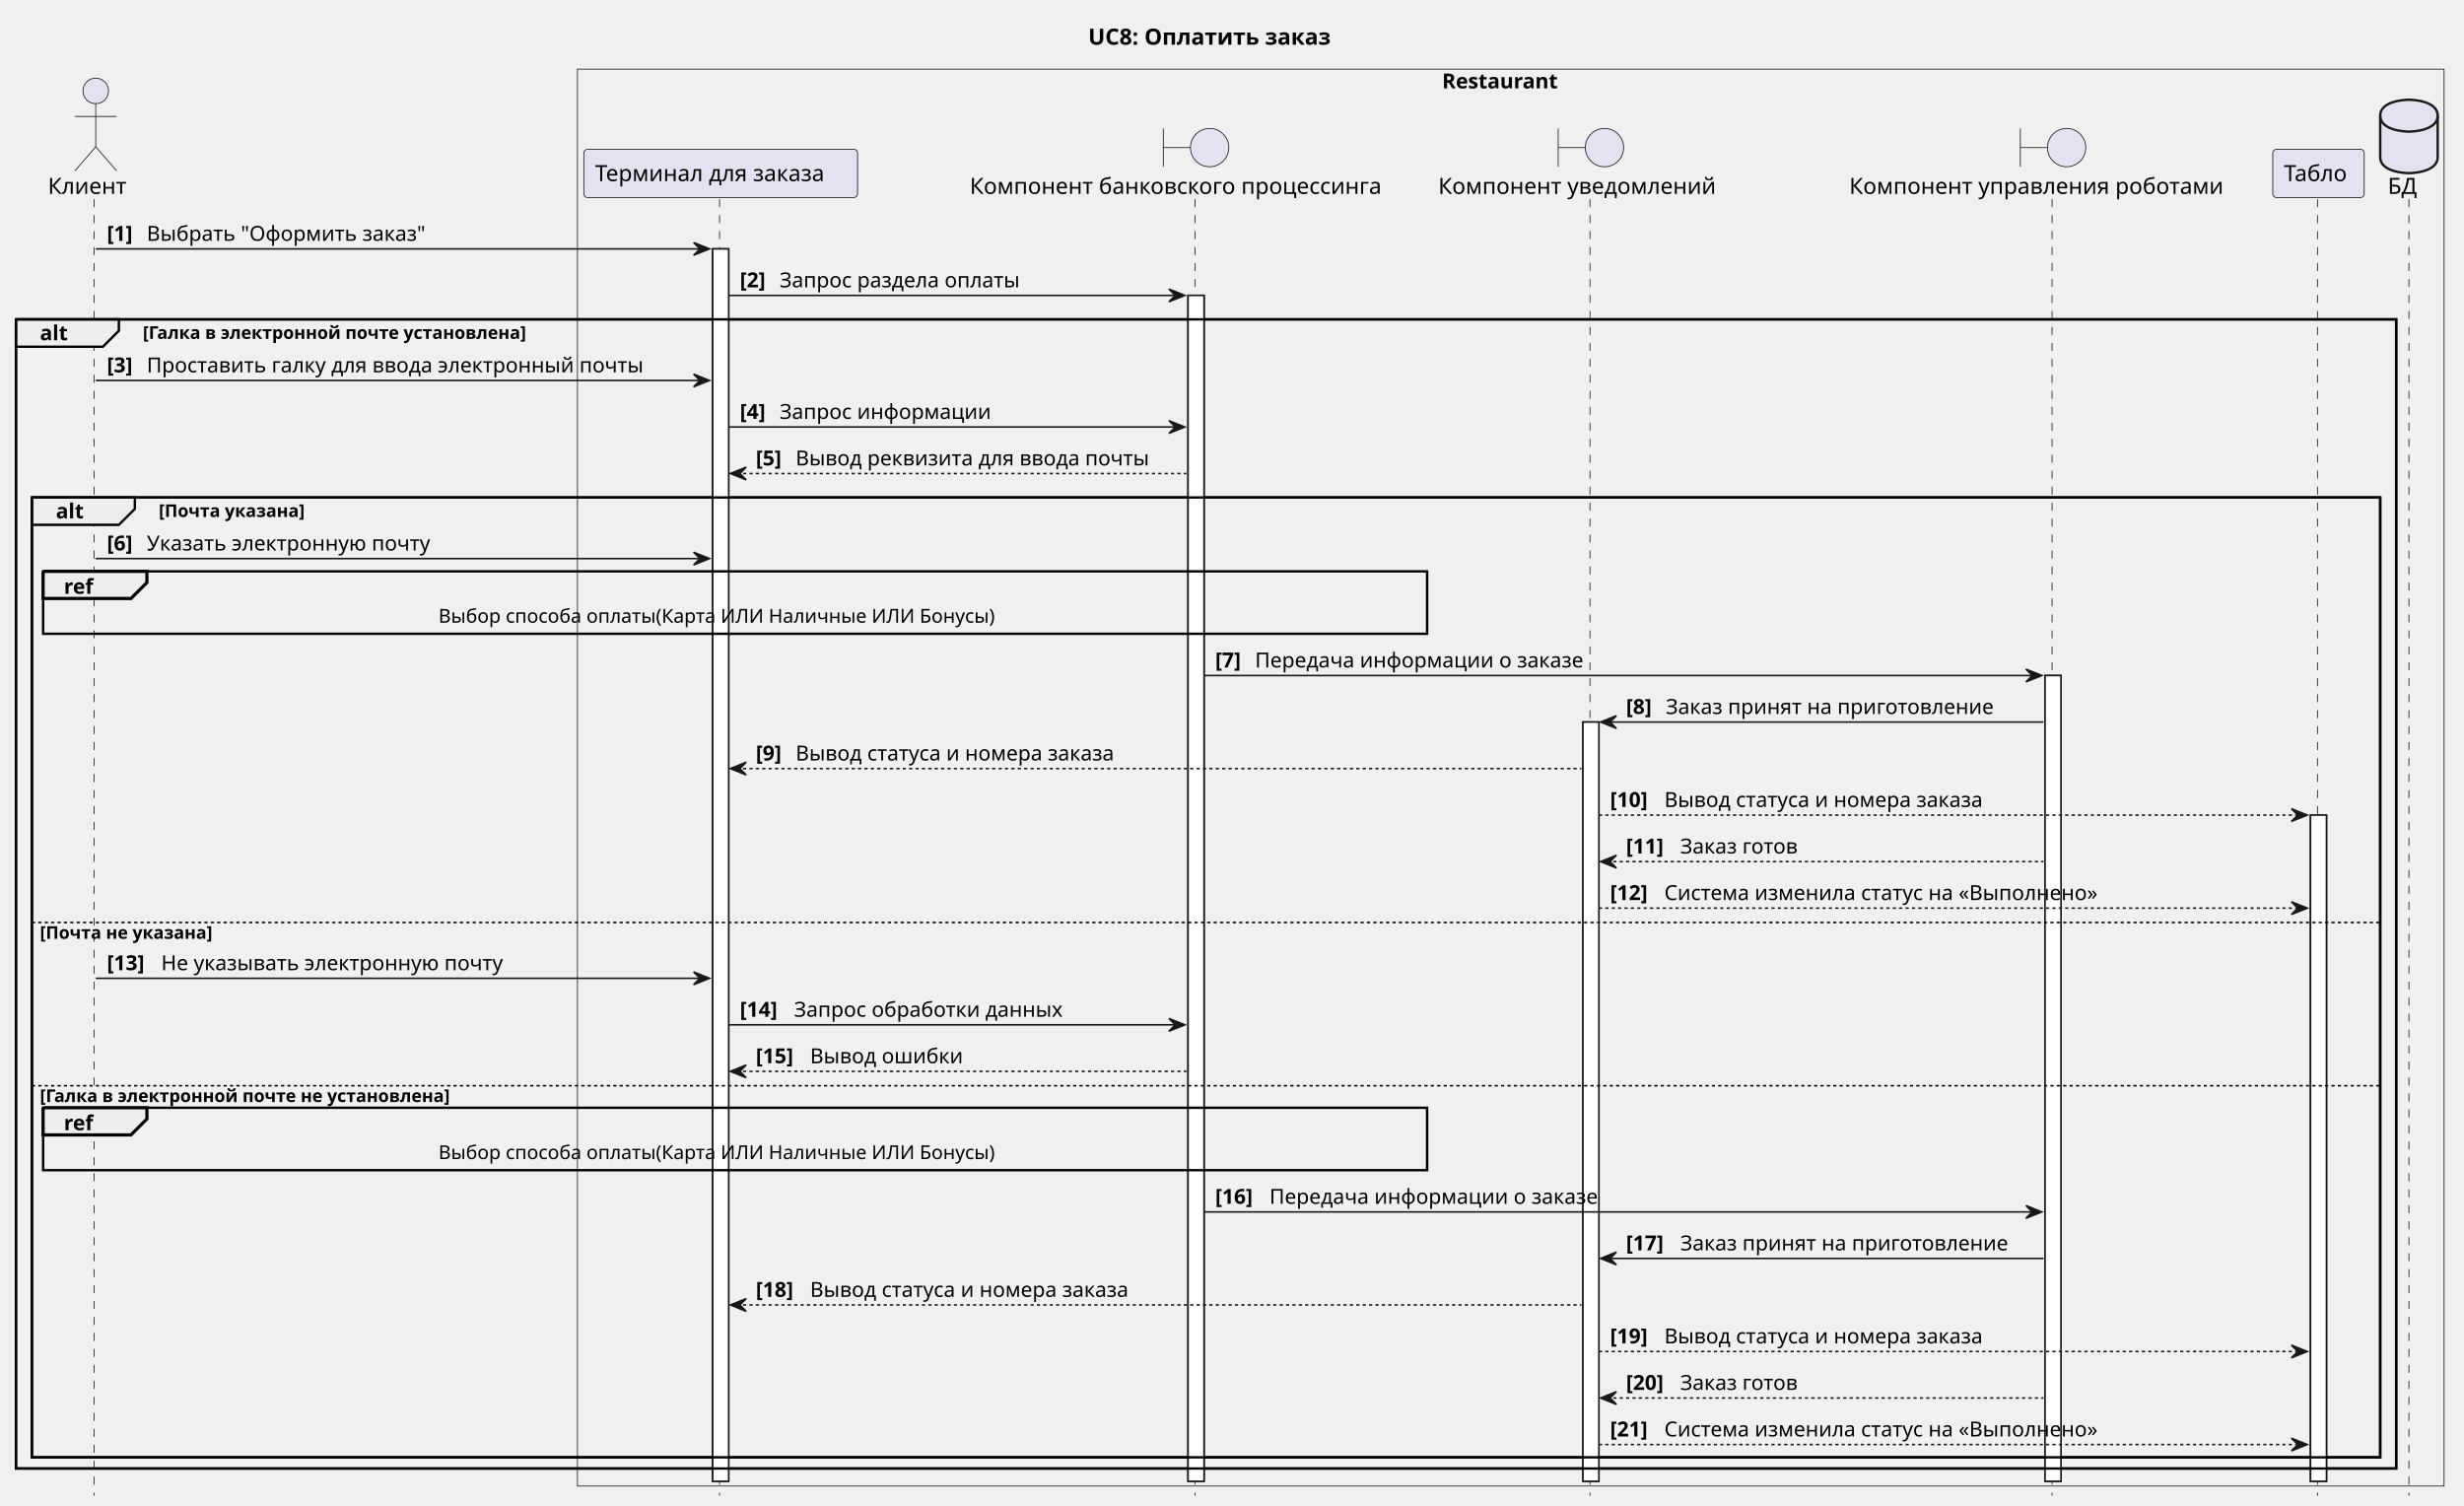
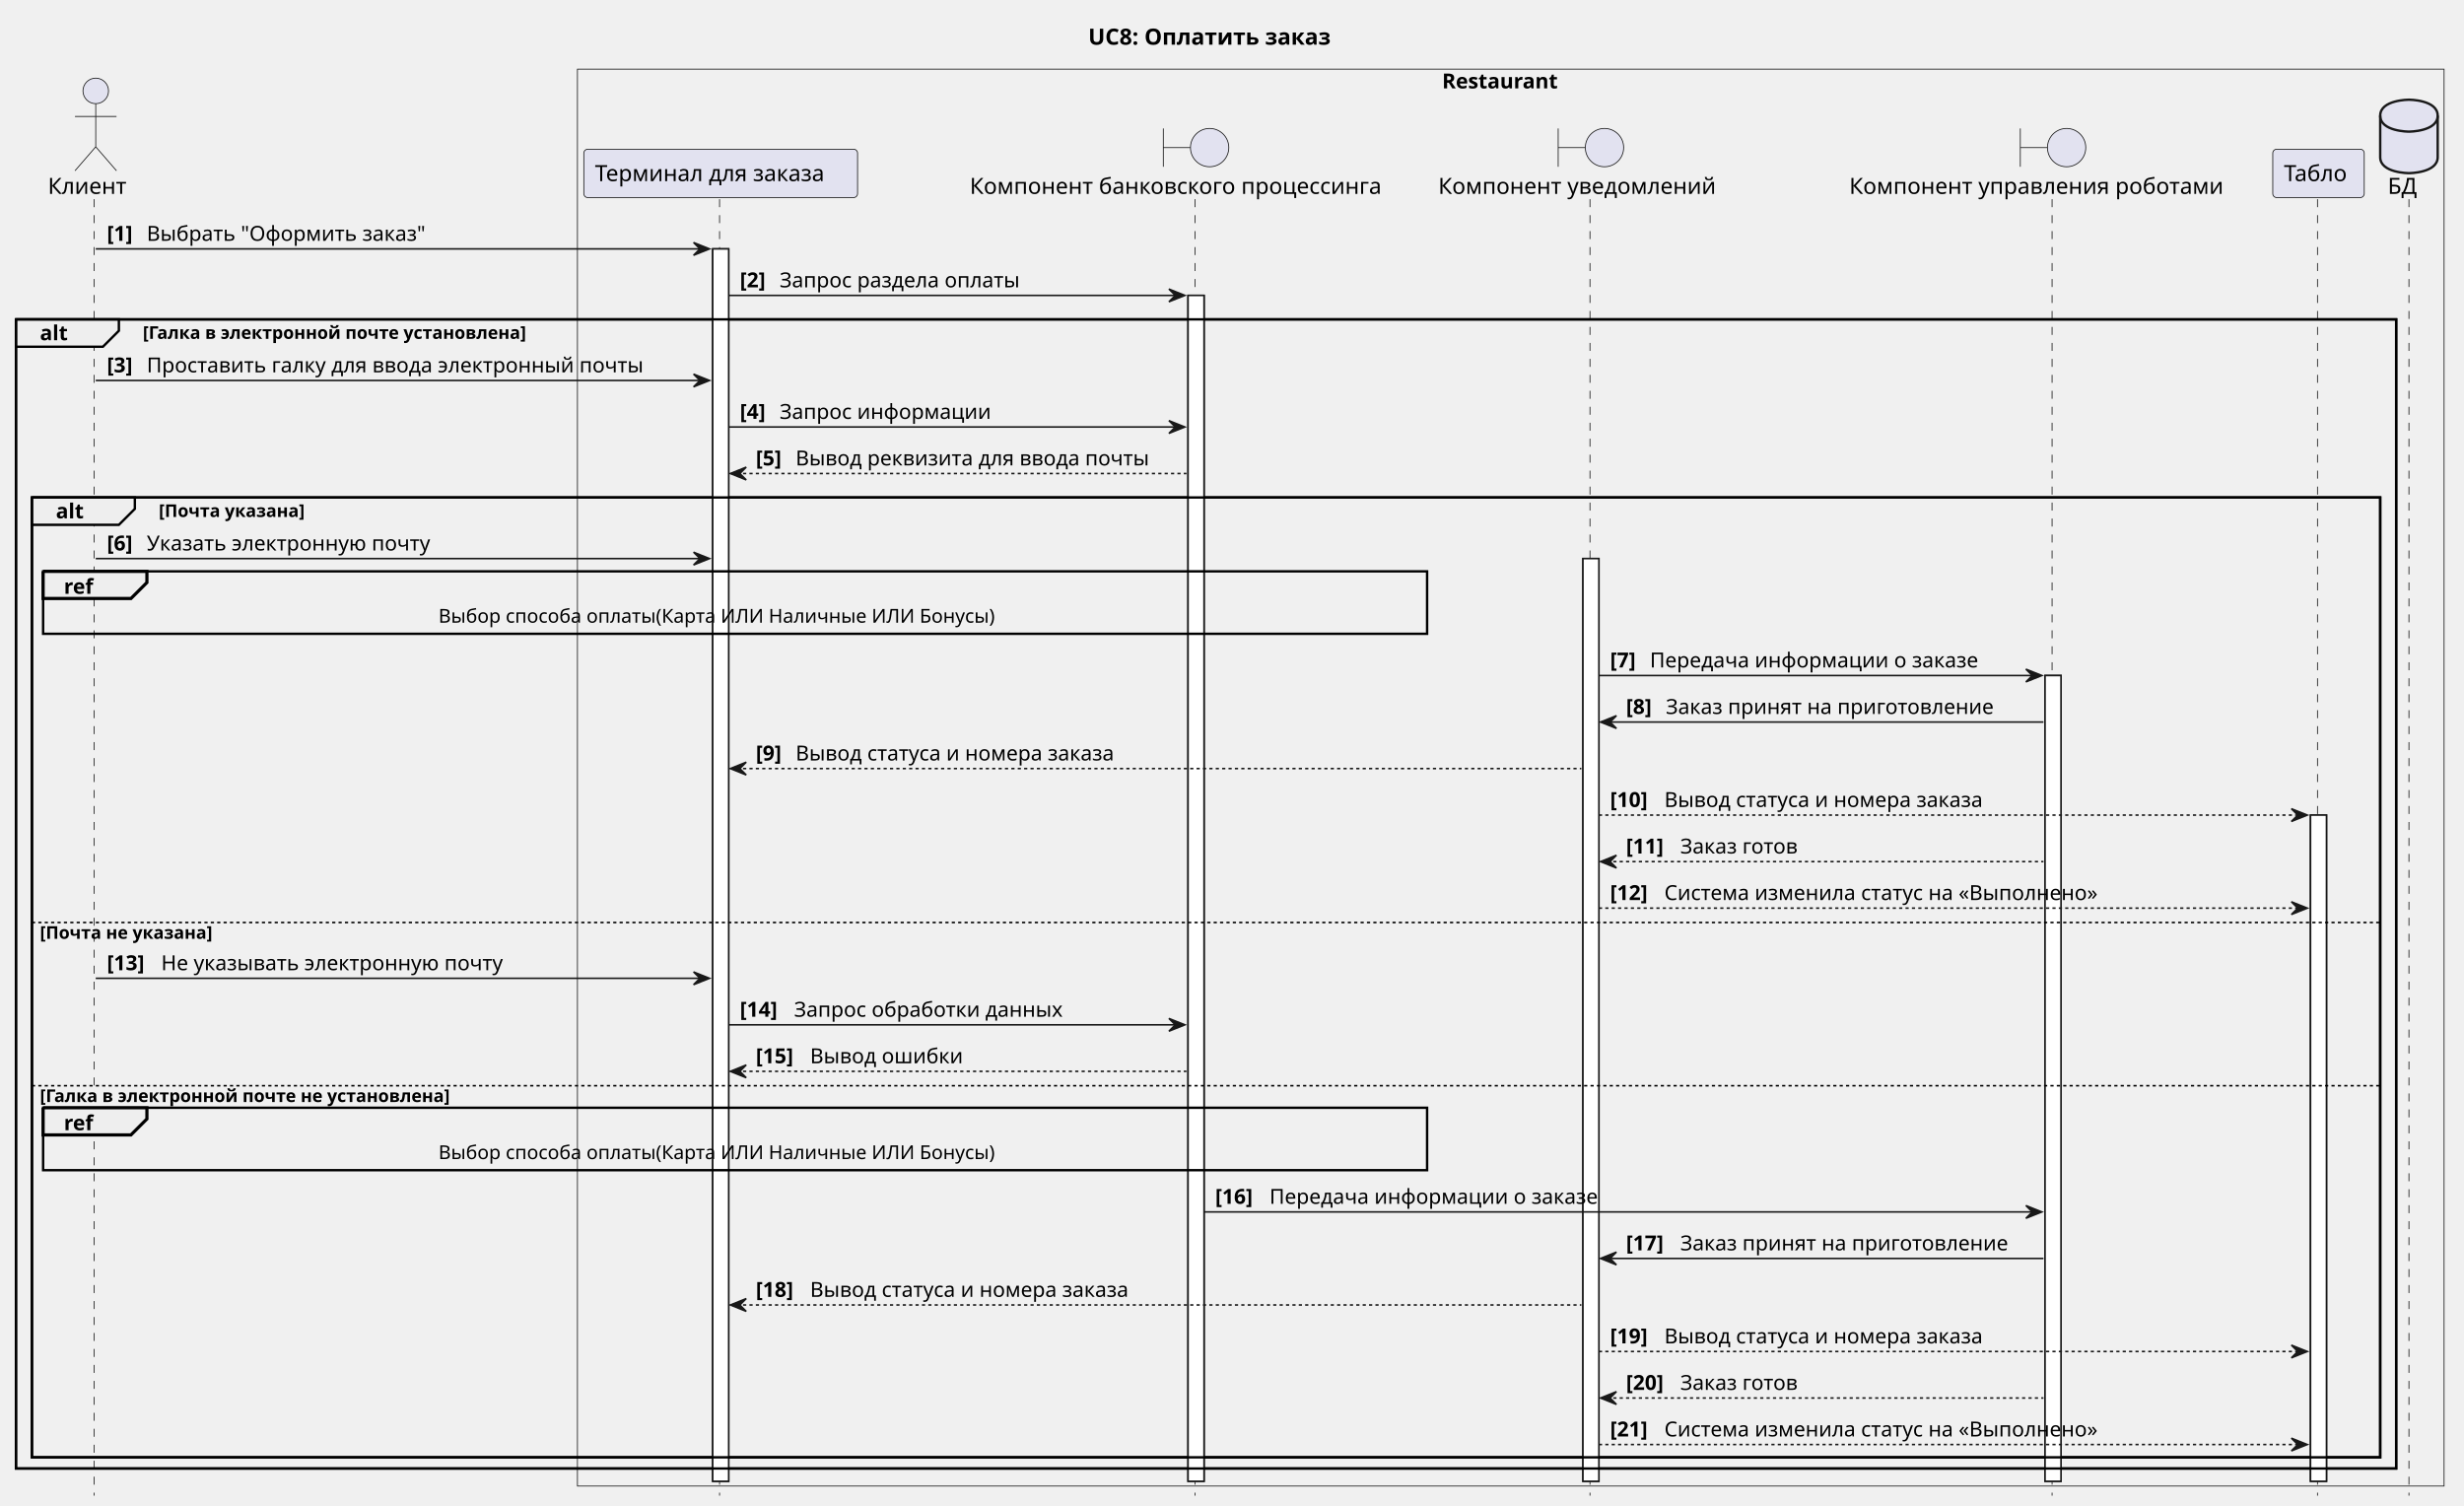
<svg xmlns="http://www.w3.org/2000/svg" contentStyleType="text/css" height="943px" preserveAspectRatio="none" style="width:1543px;height:943px;background:#FFFFFF;" version="1.1" viewBox="0 0 1543 943" width="1543px" zoomAndPan="magnify">
  <defs />
  <g>
    <text fill="#000000" font-family="sans-serif" font-size="14" font-weight="bold" lengthAdjust="spacing" textLength="167.562" x="681.481" y="27.995">UC8: Оплатить заказ</text>
    <rect fill="none" height="887.297" style="stroke:#181818;stroke-width:0.5;" width="1168.925" x="361.599" y="43.297" />
    <text fill="#000000" font-family="sans-serif" font-size="13" font-weight="bold" lengthAdjust="spacing" textLength="81.46" x="903.069" y="55.364">Restaurant</text>
    <rect fill="#FFFFFF" height="771.734" style="stroke:#181818;stroke-width:1.0;" width="10" x="446.311" y="155.859" />
    <rect fill="#FFFFFF" height="742.602" style="stroke:#181818;stroke-width:1.0;" width="10" x="743.987" y="184.992" />
-     <rect fill="#FFFFFF" height="475.438" style="stroke:#181818;stroke-width:1.0;" width="10" x="991.261" y="452.156" />
+     <rect fill="#FFFFFF" height="577.805" style="stroke:#181818;stroke-width:1.0;" width="10" x="991.261" y="349.789" />
    <rect fill="#FFFFFF" height="504.57" style="stroke:#181818;stroke-width:1.0;" width="10" x="1280.647" y="423.023" />
    <rect fill="#FFFFFF" height="417.172" style="stroke:#181818;stroke-width:1.0;" width="10" x="1446.885" y="510.422" />
    <rect fill="none" height="719.602" style="stroke:#000000;stroke-width:1.5;" width="1490.524" x="10" y="199.992" />
    <rect fill="none" height="601.07" style="stroke:#000000;stroke-width:1.5;" width="1470.524" x="20" y="311.523" />
    <line style="stroke:#181818;stroke-width:0.5;stroke-dasharray:5.0,5.0;" x1="59" x2="59" y1="124.727" y2="936.594" />
    <line style="stroke:#181818;stroke-width:0.5;stroke-dasharray:5.0,5.0;" x1="450.599" x2="450.599" y1="124.727" y2="936.594" />
    <line style="stroke:#181818;stroke-width:0.5;stroke-dasharray:5.0,5.0;" x1="748.303" x2="748.303" y1="124.727" y2="936.594" />
    <line style="stroke:#181818;stroke-width:0.5;stroke-dasharray:5.0,5.0;" x1="995.671" x2="995.671" y1="124.727" y2="936.594" />
    <line style="stroke:#181818;stroke-width:0.5;stroke-dasharray:5.0,5.0;" x1="1285.048" x2="1285.048" y1="124.727" y2="936.594" />
    <line style="stroke:#181818;stroke-width:0.5;stroke-dasharray:5.0,5.0;" x1="1451.246" x2="1451.246" y1="124.727" y2="936.594" />
    <line style="stroke:#181818;stroke-width:0.5;stroke-dasharray:5.0,5.0;" x1="1508.524" x2="1508.524" y1="124.727" y2="936.594" />
    <text fill="#000000" font-family="sans-serif" font-size="14" lengthAdjust="spacing" textLength="53.908" x="30" y="121.425">Клиент</text>
    <ellipse cx="59.954" cy="56.93" fill="#E2E2F0" rx="8" ry="8" style="stroke:#181818;stroke-width:0.5;" />
    <path d="M59.954,64.93 L59.954,91.93 M46.954,72.93 L72.954,72.93 M59.954,91.93 L46.954,106.93 M59.954,91.93 L72.954,106.93 " fill="none" style="stroke:#181818;stroke-width:0.5;" />
    <rect fill="#E2E2F0" height="30.297" rx="2.5" ry="2.5" style="stroke:#181818;stroke-width:0.5;" width="171.425" x="365.599" y="93.43" />
    <text fill="#000000" font-family="sans-serif" font-size="14" lengthAdjust="spacing" textLength="157.425" x="372.599" y="113.425">Терминал для заказа</text>
    <text fill="#000000" font-family="sans-serif" font-size="14" lengthAdjust="spacing" textLength="277.368" x="607.303" y="121.425">Компонент банковского процессинга</text>
    <path d="M728.487,80.43 L728.487,104.43 M728.487,92.43 L745.487,92.43 " fill="none" style="stroke:#181818;stroke-width:0.5;" />
    <ellipse cx="757.487" cy="92.43" fill="#E2E2F0" rx="12" ry="12" style="stroke:#181818;stroke-width:0.5;" />
    <text fill="#000000" font-family="sans-serif" font-size="14" lengthAdjust="spacing" textLength="185.179" x="900.671" y="121.425">Компонент уведомлений</text>
    <path d="M975.761,80.43 L975.761,104.43 M975.761,92.43 L992.761,92.43 " fill="none" style="stroke:#181818;stroke-width:0.5;" />
    <ellipse cx="1004.761" cy="92.43" fill="#E2E2F0" rx="12" ry="12" style="stroke:#181818;stroke-width:0.5;" />
    <text fill="#000000" font-family="sans-serif" font-size="14" lengthAdjust="spacing" textLength="249.197" x="1158.048" y="121.425">Компонент управления роботами</text>
    <path d="M1265.147,80.43 L1265.147,104.43 M1265.147,92.43 L1282.147,92.43 " fill="none" style="stroke:#181818;stroke-width:0.5;" />
    <ellipse cx="1294.147" cy="92.43" fill="#E2E2F0" rx="12" ry="12" style="stroke:#181818;stroke-width:0.5;" />
    <rect fill="#E2E2F0" height="30.297" rx="2.5" ry="2.5" style="stroke:#181818;stroke-width:0.5;" width="57.278" x="1423.246" y="93.43" />
    <text fill="#000000" font-family="sans-serif" font-size="14" lengthAdjust="spacing" textLength="43.278" x="1430.246" y="113.425">Табло</text>
    <text fill="#000000" font-family="sans-serif" font-size="14" lengthAdjust="spacing" textLength="20.542" x="1495.253" y="121.425">БД</text>
    <path d="M1490.524,72.43 C1490.524,62.43 1508.524,62.43 1508.524,62.43 C1508.524,62.43 1526.524,62.43 1526.524,72.43 L1526.524,98.43 C1526.524,108.43 1508.524,108.43 1508.524,108.43 C1508.524,108.43 1490.524,108.43 1490.524,98.43 L1490.524,72.43 " fill="#E2E2F0" style="stroke:#181818;stroke-width:1.5;" />
    <path d="M1490.524,72.43 C1490.524,82.43 1508.524,82.43 1508.524,82.43 C1508.524,82.43 1526.524,82.43 1526.524,72.43 " fill="none" style="stroke:#181818;stroke-width:1.5;" />
    <rect fill="#FFFFFF" height="771.734" style="stroke:#181818;stroke-width:1.0;" width="10" x="446.311" y="155.859" />
    <rect fill="#FFFFFF" height="742.602" style="stroke:#181818;stroke-width:1.0;" width="10" x="743.987" y="184.992" />
-     <rect fill="#FFFFFF" height="475.438" style="stroke:#181818;stroke-width:1.0;" width="10" x="991.261" y="452.156" />
+     <rect fill="#FFFFFF" height="577.805" style="stroke:#181818;stroke-width:1.0;" width="10" x="991.261" y="349.789" />
    <rect fill="#FFFFFF" height="504.57" style="stroke:#181818;stroke-width:1.0;" width="10" x="1280.647" y="423.023" />
    <rect fill="#FFFFFF" height="417.172" style="stroke:#181818;stroke-width:1.0;" width="10" x="1446.885" y="510.422" />
    <polygon fill="#181818" points="434.311,151.859,444.311,155.859,434.311,159.859,438.311,155.859" style="stroke:#181818;stroke-width:1.0;" />
    <line style="stroke:#181818;stroke-width:1.0;" x1="59.954" x2="440.311" y1="155.859" y2="155.859" />
    <text fill="#000000" font-family="sans-serif" font-size="13" font-weight="bold" lengthAdjust="spacing" textLength="20.928" x="66.954" y="150.793">[1]</text>
    <text fill="#000000" font-family="sans-serif" font-size="13" lengthAdjust="spacing" textLength="187.529" x="91.882" y="150.793">Выбрать "Оформить заказ"</text>
    <polygon fill="#181818" points="731.987,180.992,741.987,184.992,731.987,188.992,735.987,184.992" style="stroke:#181818;stroke-width:1.0;" />
    <line style="stroke:#181818;stroke-width:1.0;" x1="456.311" x2="737.987" y1="184.992" y2="184.992" />
    <text fill="#000000" font-family="sans-serif" font-size="13" font-weight="bold" lengthAdjust="spacing" textLength="20.928" x="463.311" y="179.926">[2]</text>
    <text fill="#000000" font-family="sans-serif" font-size="13" lengthAdjust="spacing" textLength="163.376" x="488.239" y="179.926">Запрос раздела оплаты</text>
    <path d="M10,199.992 L74.443,199.992 L74.443,207.125 L64.443,217.125 L10,217.125 L10,199.992 " fill="#EEEEEE" style="stroke:#000000;stroke-width:1.5;" />
    <rect fill="none" height="719.602" style="stroke:#000000;stroke-width:1.5;" width="1490.524" x="10" y="199.992" />
    <text fill="#000000" font-family="sans-serif" font-size="13" font-weight="bold" lengthAdjust="spacing" textLength="19.443" x="25" y="213.059">alt</text>
    <text fill="#000000" font-family="sans-serif" font-size="11" font-weight="bold" lengthAdjust="spacing" textLength="268.179" x="89.443" y="212.203">[Галка в электронной почте установлена]</text>
    <polygon fill="#181818" points="434.311,234.258,444.311,238.258,434.311,242.258,438.311,238.258" style="stroke:#181818;stroke-width:1.0;" />
    <line style="stroke:#181818;stroke-width:1.0;" x1="59.954" x2="440.311" y1="238.258" y2="238.258" />
    <text fill="#000000" font-family="sans-serif" font-size="13" font-weight="bold" lengthAdjust="spacing" textLength="20.928" x="66.954" y="233.192">[3]</text>
    <text fill="#000000" font-family="sans-serif" font-size="13" lengthAdjust="spacing" textLength="337.429" x="91.882" y="233.192">Проставить галку для ввода электронный почты</text>
    <polygon fill="#181818" points="731.987,263.391,741.987,267.391,731.987,271.391,735.987,267.391" style="stroke:#181818;stroke-width:1.0;" />
    <line style="stroke:#181818;stroke-width:1.0;" x1="456.311" x2="737.987" y1="267.391" y2="267.391" />
    <text fill="#000000" font-family="sans-serif" font-size="13" font-weight="bold" lengthAdjust="spacing" textLength="20.928" x="463.311" y="262.325">[4]</text>
    <text fill="#000000" font-family="sans-serif" font-size="13" lengthAdjust="spacing" textLength="140.074" x="488.239" y="262.325">Запрос информации</text>
    <polygon fill="#181818" points="467.311,292.523,457.311,296.523,467.311,300.523,463.311,296.523" style="stroke:#181818;stroke-width:1.0;" />
    <line style="stroke:#181818;stroke-width:1.0;stroke-dasharray:2.0,2.0;" x1="461.311" x2="742.987" y1="296.523" y2="296.523" />
    <text fill="#000000" font-family="sans-serif" font-size="13" font-weight="bold" lengthAdjust="spacing" textLength="20.928" x="473.311" y="291.457">[5]</text>
    <text fill="#000000" font-family="sans-serif" font-size="13" lengthAdjust="spacing" textLength="238.748" x="498.239" y="291.457">Вывод реквизита для ввода почты</text>
    <path d="M20,311.523 L84.443,311.523 L84.443,318.656 L74.443,328.656 L20,328.656 L20,311.523 " fill="#EEEEEE" style="stroke:#000000;stroke-width:1.5;" />
    <rect fill="none" height="601.07" style="stroke:#000000;stroke-width:1.5;" width="1470.524" x="20" y="311.523" />
    <text fill="#000000" font-family="sans-serif" font-size="13" font-weight="bold" lengthAdjust="spacing" textLength="19.443" x="35" y="324.59">alt</text>
    <text fill="#000000" font-family="sans-serif" font-size="11" font-weight="bold" lengthAdjust="spacing" textLength="102.894" x="99.443" y="323.734">[Почта указана]</text>
    <polygon fill="#181818" points="434.311,345.789,444.311,349.789,434.311,353.789,438.311,349.789" style="stroke:#181818;stroke-width:1.0;" />
    <line style="stroke:#181818;stroke-width:1.0;" x1="59.954" x2="440.311" y1="349.789" y2="349.789" />
    <text fill="#000000" font-family="sans-serif" font-size="13" font-weight="bold" lengthAdjust="spacing" textLength="20.928" x="66.954" y="344.723">[6]</text>
    <text fill="#000000" font-family="sans-serif" font-size="13" lengthAdjust="spacing" textLength="192.226" x="91.882" y="344.723">Указать электронную почту</text>
    <rect fill="none" height="39.102" style="stroke:#000000;stroke-width:1.5;" width="866.671" x="27" y="357.789" />
    <path d="M27,357.789 L92,357.789 L92,364.789 L82,374.789 L27,374.789 L27,357.789 " fill="#EEEEEE" style="stroke:#000000;stroke-width:2.0;" />
    <text fill="#000000" font-family="sans-serif" font-size="13" font-weight="bold" lengthAdjust="spacing" textLength="20.884" x="40" y="371.856">ref</text>
    <text fill="#000000" font-family="sans-serif" font-size="12" lengthAdjust="spacing" textLength="371.49" x="274.591" y="389.928">Выбор способа оплаты(Карта ИЛИ Наличные ИЛИ Бонусы)</text>
    <polygon fill="#181818" points="1268.647,419.023,1278.647,423.023,1268.647,427.023,1272.647,423.023" style="stroke:#181818;stroke-width:1.0;" />
-     <line style="stroke:#181818;stroke-width:1.0;" x1="753.987" x2="1274.647" y1="423.023" y2="423.023" />
-     <text fill="#000000" font-family="sans-serif" font-size="13" font-weight="bold" lengthAdjust="spacing" textLength="20.928" x="760.987" y="417.957">[7]</text>
-     <text fill="#000000" font-family="sans-serif" font-size="13" lengthAdjust="spacing" textLength="220.372" x="785.915" y="417.957">Передача информации о заказе</text>
+     <line style="stroke:#181818;stroke-width:1.0;" x1="1001.261" x2="1274.647" y1="423.023" y2="423.023" />
+     <text fill="#000000" font-family="sans-serif" font-size="13" font-weight="bold" lengthAdjust="spacing" textLength="20.928" x="1008.261" y="417.957">[7]</text>
+     <text fill="#000000" font-family="sans-serif" font-size="13" lengthAdjust="spacing" textLength="220.372" x="1033.189" y="417.957">Передача информации о заказе</text>
    <polygon fill="#181818" points="1012.261,448.156,1002.261,452.156,1012.261,456.156,1008.261,452.156" style="stroke:#181818;stroke-width:1.0;" />
    <line style="stroke:#181818;stroke-width:1.0;" x1="1006.261" x2="1279.647" y1="452.156" y2="452.156" />
    <text fill="#000000" font-family="sans-serif" font-size="13" font-weight="bold" lengthAdjust="spacing" textLength="20.928" x="1018.261" y="447.09">[8]</text>
    <text fill="#000000" font-family="sans-serif" font-size="13" lengthAdjust="spacing" textLength="221.413" x="1043.189" y="447.09">Заказ принят на приготовление</text>
    <polygon fill="#181818" points="467.311,477.289,457.311,481.289,467.311,485.289,463.311,481.289" style="stroke:#181818;stroke-width:1.0;" />
    <line style="stroke:#181818;stroke-width:1.0;stroke-dasharray:2.0,2.0;" x1="461.311" x2="990.261" y1="481.289" y2="481.289" />
    <text fill="#000000" font-family="sans-serif" font-size="13" font-weight="bold" lengthAdjust="spacing" textLength="20.928" x="473.311" y="476.223">[9]</text>
    <text fill="#000000" font-family="sans-serif" font-size="13" lengthAdjust="spacing" textLength="217.883" x="498.239" y="476.223">Вывод статуса и номера заказа</text>
    <polygon fill="#181818" points="1434.885,506.422,1444.885,510.422,1434.885,514.422,1438.885,510.422" style="stroke:#181818;stroke-width:1.0;" />
    <line style="stroke:#181818;stroke-width:1.0;stroke-dasharray:2.0,2.0;" x1="1001.261" x2="1440.885" y1="510.422" y2="510.422" />
    <text fill="#000000" font-family="sans-serif" font-size="13" font-weight="bold" lengthAdjust="spacing" textLength="29.974" x="1008.261" y="505.356">[10]</text>
    <text fill="#000000" font-family="sans-serif" font-size="13" lengthAdjust="spacing" textLength="217.883" x="1042.234" y="505.356">Вывод статуса и номера заказа</text>
    <polygon fill="#181818" points="1012.261,535.555,1002.261,539.555,1012.261,543.555,1008.261,539.555" style="stroke:#181818;stroke-width:1.0;" />
    <line style="stroke:#181818;stroke-width:1.0;stroke-dasharray:2.0,2.0;" x1="1006.261" x2="1279.647" y1="539.555" y2="539.555" />
    <text fill="#000000" font-family="sans-serif" font-size="13" font-weight="bold" lengthAdjust="spacing" textLength="29.974" x="1018.261" y="534.489">[11]</text>
    <text fill="#000000" font-family="sans-serif" font-size="13" lengthAdjust="spacing" textLength="81.136" x="1052.234" y="534.489">Заказ готов</text>
    <polygon fill="#181818" points="1434.885,564.688,1444.885,568.688,1434.885,572.688,1438.885,568.688" style="stroke:#181818;stroke-width:1.0;" />
    <line style="stroke:#181818;stroke-width:1.0;stroke-dasharray:2.0,2.0;" x1="1001.261" x2="1440.885" y1="568.688" y2="568.688" />
    <text fill="#000000" font-family="sans-serif" font-size="13" font-weight="bold" lengthAdjust="spacing" textLength="29.974" x="1008.261" y="563.622">[12]</text>
    <text fill="#000000" font-family="sans-serif" font-size="13" lengthAdjust="spacing" textLength="295.306" x="1042.234" y="563.622">Система изменила статус на «Выполнено»</text>
    <line style="stroke:#000000;stroke-width:1.0;stroke-dasharray:2.0,2.0;" x1="20" x2="1490.524" y1="577.688" y2="577.688" />
    <text fill="#000000" font-family="sans-serif" font-size="11" font-weight="bold" lengthAdjust="spacing" textLength="121.784" x="25" y="587.898">[Почта не указана]</text>
    <polygon fill="#181818" points="434.311,608.625,444.311,612.625,434.311,616.625,438.311,612.625" style="stroke:#181818;stroke-width:1.0;" />
    <line style="stroke:#181818;stroke-width:1.0;" x1="59.954" x2="440.311" y1="612.625" y2="612.625" />
    <text fill="#000000" font-family="sans-serif" font-size="13" font-weight="bold" lengthAdjust="spacing" textLength="29.974" x="66.954" y="607.559">[13]</text>
    <text fill="#000000" font-family="sans-serif" font-size="13" lengthAdjust="spacing" textLength="231.829" x="100.928" y="607.559">Не указывать электронную почту</text>
    <polygon fill="#181818" points="731.987,637.758,741.987,641.758,731.987,645.758,735.987,641.758" style="stroke:#181818;stroke-width:1.0;" />
    <line style="stroke:#181818;stroke-width:1.0;" x1="456.311" x2="737.987" y1="641.758" y2="641.758" />
    <text fill="#000000" font-family="sans-serif" font-size="13" font-weight="bold" lengthAdjust="spacing" textLength="29.974" x="463.311" y="636.692">[14]</text>
    <text fill="#000000" font-family="sans-serif" font-size="13" lengthAdjust="spacing" textLength="180.362" x="497.285" y="636.692">Запрос обработки данных</text>
    <polygon fill="#181818" points="467.311,666.891,457.311,670.891,467.311,674.891,463.311,670.891" style="stroke:#181818;stroke-width:1.0;" />
    <line style="stroke:#181818;stroke-width:1.0;stroke-dasharray:2.0,2.0;" x1="461.311" x2="742.987" y1="670.891" y2="670.891" />
    <text fill="#000000" font-family="sans-serif" font-size="13" font-weight="bold" lengthAdjust="spacing" textLength="29.974" x="473.311" y="665.825">[15]</text>
    <text fill="#000000" font-family="sans-serif" font-size="13" lengthAdjust="spacing" textLength="100.534" x="507.285" y="665.825">Вывод ошибки</text>
    <line style="stroke:#000000;stroke-width:1.0;stroke-dasharray:2.0,2.0;" x1="20" x2="1490.524" y1="679.891" y2="679.891" />
    <text fill="#000000" font-family="sans-serif" font-size="11" font-weight="bold" lengthAdjust="spacing" textLength="287.069" x="25" y="690.101">[Галка в электронной почте не установлена]</text>
    <rect fill="none" height="39.102" style="stroke:#000000;stroke-width:1.5;" width="866.671" x="27" y="693.695" />
    <path d="M27,693.695 L92,693.695 L92,700.695 L82,710.695 L27,710.695 L27,693.695 " fill="#EEEEEE" style="stroke:#000000;stroke-width:2.0;" />
    <text fill="#000000" font-family="sans-serif" font-size="13" font-weight="bold" lengthAdjust="spacing" textLength="20.884" x="40" y="707.762">ref</text>
    <text fill="#000000" font-family="sans-serif" font-size="12" lengthAdjust="spacing" textLength="371.49" x="274.591" y="725.834">Выбор способа оплаты(Карта ИЛИ Наличные ИЛИ Бонусы)</text>
    <polygon fill="#181818" points="1268.647,754.93,1278.647,758.93,1268.647,762.93,1272.647,758.93" style="stroke:#181818;stroke-width:1.0;" />
    <line style="stroke:#181818;stroke-width:1.0;" x1="753.987" x2="1274.647" y1="758.93" y2="758.93" />
    <text fill="#000000" font-family="sans-serif" font-size="13" font-weight="bold" lengthAdjust="spacing" textLength="29.974" x="760.987" y="753.864">[16]</text>
    <text fill="#000000" font-family="sans-serif" font-size="13" lengthAdjust="spacing" textLength="220.372" x="794.961" y="753.864">Передача информации о заказе</text>
    <polygon fill="#181818" points="1012.261,784.062,1002.261,788.062,1012.261,792.062,1008.261,788.062" style="stroke:#181818;stroke-width:1.0;" />
    <line style="stroke:#181818;stroke-width:1.0;" x1="1006.261" x2="1279.647" y1="788.062" y2="788.062" />
    <text fill="#000000" font-family="sans-serif" font-size="13" font-weight="bold" lengthAdjust="spacing" textLength="29.974" x="1018.261" y="782.997">[17]</text>
    <text fill="#000000" font-family="sans-serif" font-size="13" lengthAdjust="spacing" textLength="221.413" x="1052.234" y="782.997">Заказ принят на приготовление</text>
    <polygon fill="#181818" points="467.311,813.195,457.311,817.195,467.311,821.195,463.311,817.195" style="stroke:#181818;stroke-width:1.0;" />
    <line style="stroke:#181818;stroke-width:1.0;stroke-dasharray:2.0,2.0;" x1="461.311" x2="990.261" y1="817.195" y2="817.195" />
    <text fill="#000000" font-family="sans-serif" font-size="13" font-weight="bold" lengthAdjust="spacing" textLength="29.974" x="473.311" y="812.129">[18]</text>
    <text fill="#000000" font-family="sans-serif" font-size="13" lengthAdjust="spacing" textLength="217.883" x="507.285" y="812.129">Вывод статуса и номера заказа</text>
    <polygon fill="#181818" points="1434.885,842.328,1444.885,846.328,1434.885,850.328,1438.885,846.328" style="stroke:#181818;stroke-width:1.0;" />
    <line style="stroke:#181818;stroke-width:1.0;stroke-dasharray:2.0,2.0;" x1="1001.261" x2="1440.885" y1="846.328" y2="846.328" />
    <text fill="#000000" font-family="sans-serif" font-size="13" font-weight="bold" lengthAdjust="spacing" textLength="29.974" x="1008.261" y="841.262">[19]</text>
    <text fill="#000000" font-family="sans-serif" font-size="13" lengthAdjust="spacing" textLength="217.883" x="1042.234" y="841.262">Вывод статуса и номера заказа</text>
    <polygon fill="#181818" points="1012.261,871.461,1002.261,875.461,1012.261,879.461,1008.261,875.461" style="stroke:#181818;stroke-width:1.0;" />
    <line style="stroke:#181818;stroke-width:1.0;stroke-dasharray:2.0,2.0;" x1="1006.261" x2="1279.647" y1="875.461" y2="875.461" />
    <text fill="#000000" font-family="sans-serif" font-size="13" font-weight="bold" lengthAdjust="spacing" textLength="29.974" x="1018.261" y="870.395">[20]</text>
    <text fill="#000000" font-family="sans-serif" font-size="13" lengthAdjust="spacing" textLength="81.136" x="1052.234" y="870.395">Заказ готов</text>
    <polygon fill="#181818" points="1434.885,900.594,1444.885,904.594,1434.885,908.594,1438.885,904.594" style="stroke:#181818;stroke-width:1.0;" />
    <line style="stroke:#181818;stroke-width:1.0;stroke-dasharray:2.0,2.0;" x1="1001.261" x2="1440.885" y1="904.594" y2="904.594" />
    <text fill="#000000" font-family="sans-serif" font-size="13" font-weight="bold" lengthAdjust="spacing" textLength="29.974" x="1008.261" y="899.528">[21]</text>
    <text fill="#000000" font-family="sans-serif" font-size="13" lengthAdjust="spacing" textLength="295.306" x="1042.234" y="899.528">Система изменила статус на «Выполнено»</text>
  </g>
</svg>
